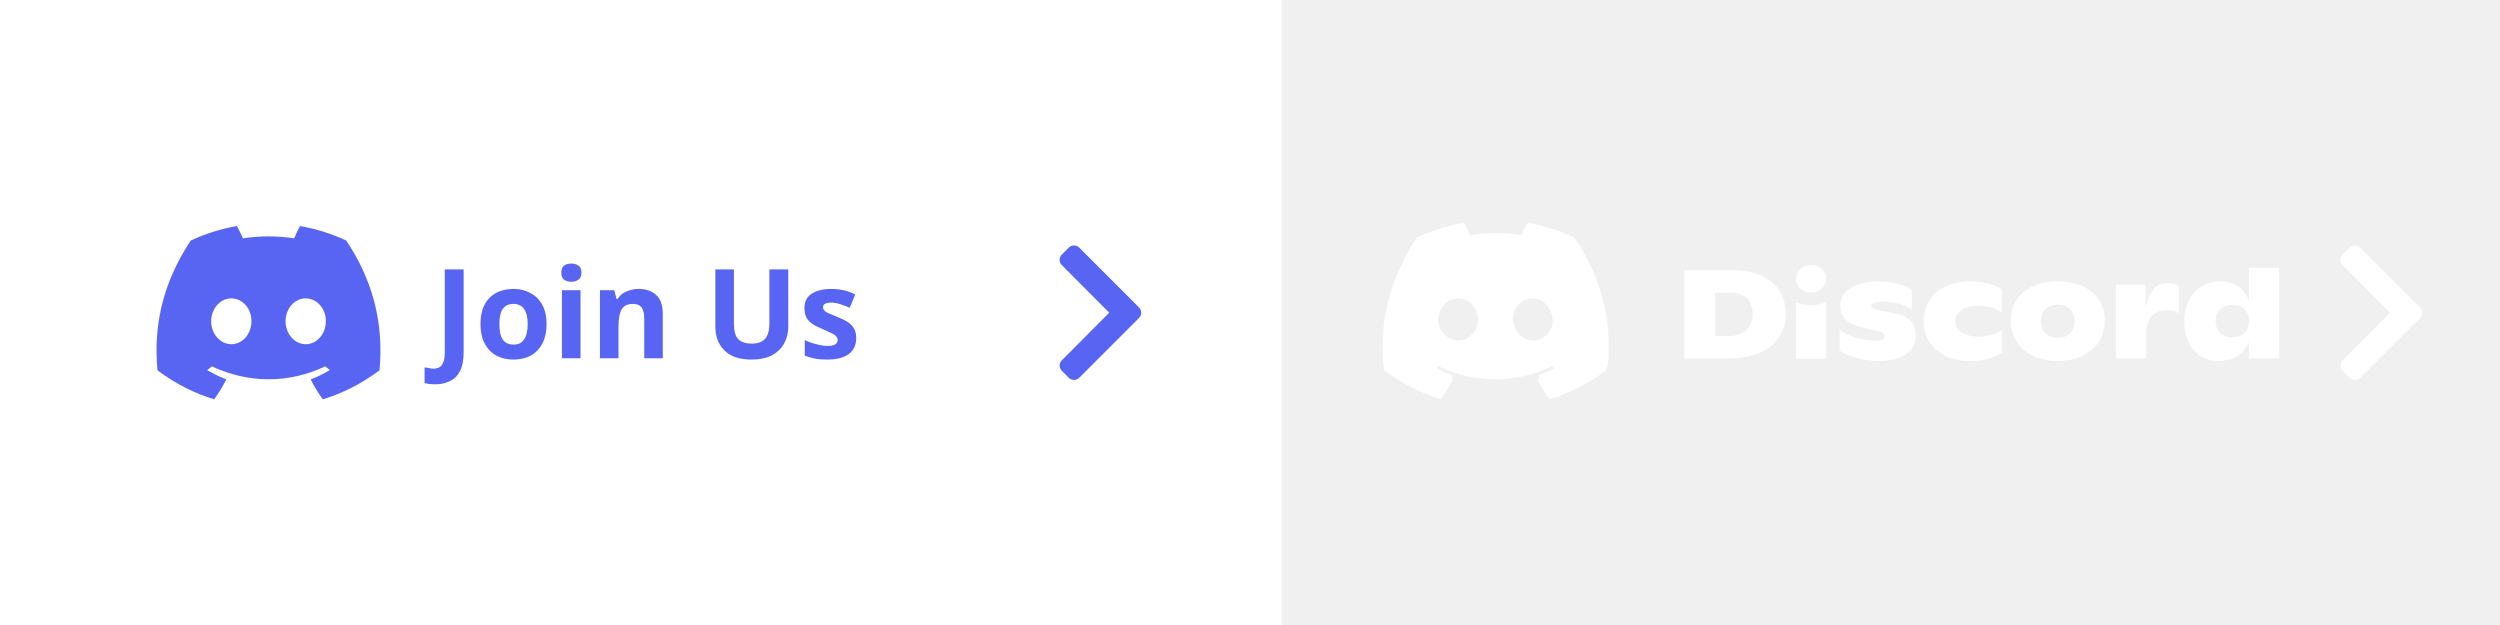
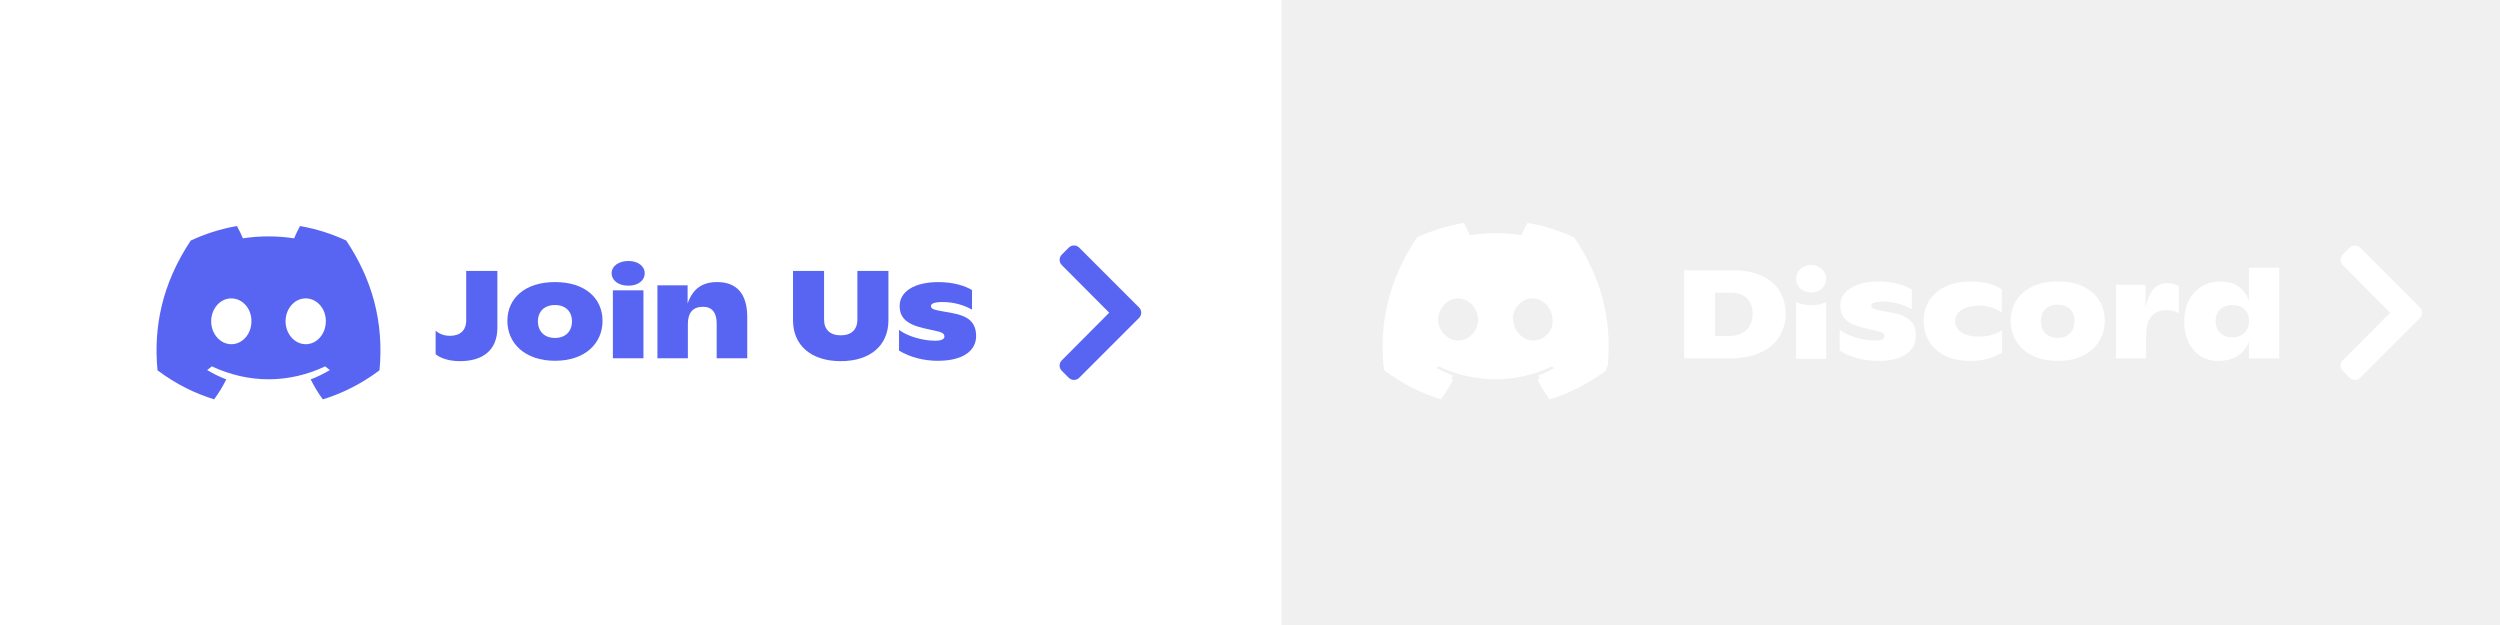
<svg xmlns="http://www.w3.org/2000/svg" width="120mm" height="30mm" viewBox="0 0 120 30" version="1.1" id="svg8" xml:space="preserve">
  <defs id="defs2">
    <rect x="75.82" y="98.266" width="25.123" height="7.884" id="rect953" />
    <rect x="75.82" y="98.266" width="25.123" height="7.884" id="rect953-0" />
    <rect x="75.82" y="98.266" width="25.123" height="7.884" id="rect968" />
    <clipPath id="clip0">
      <rect width="71" height="55" fill="white" id="rect716" />
    </clipPath>
    <clipPath id="clip0-9">
      <rect width="71" height="55" fill="white" id="rect852" />
    </clipPath>
    <clipPath id="clip0-6">
      <rect width="292" height="56.471" fill="white" transform="translate(0 11.7646)" id="rect159" />
    </clipPath>
    <clipPath id="clip1">
      <rect width="292" height="56.471" fill="white" transform="translate(0 11.7646)" id="rect162" />
    </clipPath>
    <clipPath id="clip0-65">
      <rect width="292" height="56.471" fill="white" transform="translate(0 11.7646)" id="rect338" />
    </clipPath>
    <clipPath clipPathUnits="userSpaceOnUse" id="clipPath405">
      <rect width="292" height="56.471" fill="#ffffff" id="rect407" x="-8.4424901e-06" y="11.765" style="stroke-width:1" />
    </clipPath>
    <clipPath clipPathUnits="userSpaceOnUse" id="clipPath409">
      <rect width="292" height="56.471" fill="#ffffff" id="rect411" x="-8.4424901e-06" y="11.765" style="stroke-width:1" />
    </clipPath>
    <clipPath clipPathUnits="userSpaceOnUse" id="clipPath413">
      <rect width="292" height="56.471" fill="#ffffff" id="rect415" x="-8.4424901e-06" y="11.765" style="stroke-width:1" />
    </clipPath>
    <clipPath clipPathUnits="userSpaceOnUse" id="clipPath417">
      <rect width="292" height="56.471" fill="#ffffff" id="rect419" x="-8.4424901e-06" y="11.765" style="stroke-width:1" />
    </clipPath>
    <clipPath clipPathUnits="userSpaceOnUse" id="clipPath421">
      <rect width="292" height="56.471" fill="#ffffff" id="rect423" x="-8.4424901e-06" y="11.765" style="stroke-width:1" />
    </clipPath>
    <clipPath clipPathUnits="userSpaceOnUse" id="clipPath425">
      <rect width="292" height="56.471" fill="#ffffff" id="rect427" x="-8.4424901e-06" y="11.765" style="stroke-width:1" />
    </clipPath>
    <clipPath clipPathUnits="userSpaceOnUse" id="clipPath429">
      <rect width="292" height="56.471" fill="#ffffff" id="rect431" x="-8.4424901e-06" y="11.765" style="stroke-width:1" />
    </clipPath>
    <clipPath clipPathUnits="userSpaceOnUse" id="clipPath433">
      <rect width="292" height="56.471" fill="#ffffff" id="rect435" x="-8.4424901e-06" y="11.765" style="stroke-width:1" />
    </clipPath>
    <clipPath clipPathUnits="userSpaceOnUse" id="clipPath437">
      <rect width="292" height="56.471" fill="#ffffff" id="rect439" x="-8.4424901e-06" y="11.765" style="stroke-width:1" />
    </clipPath>
  </defs>
  <g id="layer1" transform="translate(-52.23341,-75.88169)">
    <rect style="fill:#ffffff;fill-opacity:1;stroke-width:0.138;paint-order:stroke fill markers;stop-color:#000000" id="rect832" width="61.512" height="30" x="52.233" y="75.882" />
    <path id="path4789-6" class="" d="m 168.394,91.143 -2.873,2.873 c -0.139,0.139 -0.363,0.139 -0.502,0 l -0.335,-0.335 c -0.138,-0.138 -0.139,-0.362 -4.4e-4,-0.501 l 2.277,-2.288 -2.277,-2.287 c -0.138,-0.139 -0.138,-0.363 4.4e-4,-0.501 l 0.335,-0.335 c 0.139,-0.139 0.363,-0.139 0.502,0 l 2.873,2.873 c 0.139,0.139 0.139,0.363 0,0.502 z" style="fill:#ffffff;fill-opacity:1;stroke-width:0.015" />
    <path id="path4789-6-2" class="" d="m 106.909,91.142 -2.873,2.873 c -0.139,0.139 -0.363,0.139 -0.502,0 L 103.199,93.68 c -0.138,-0.138 -0.139,-0.362 -4.7e-4,-0.501 l 2.277,-2.288 -2.277,-2.287 c -0.138,-0.139 -0.138,-0.363 4.7e-4,-0.501 l 0.335,-0.335 c 0.139,-0.139 0.363,-0.139 0.502,0 l 2.873,2.873 c 0.139,0.139 0.139,0.363 0,0.502 z" style="fill:#5865f2;fill-opacity:1;stroke-width:0.015" />
    <g style="fill:none" id="g865" transform="matrix(0.1528338,0,0,0.1528338,118.5989,86.52296)">
      <path d="M 60.105,4.898 C 55.579,2.821 50.727,1.292 45.653,0.415 45.56,0.399 45.468,0.441 45.42,0.525 44.796,1.635 44.105,3.083 43.621,4.222 38.164,3.405 32.734,3.405 27.389,4.222 26.905,3.058 26.189,1.635 25.562,0.525 25.514,0.444 25.422,0.401 25.329,0.415 20.258,1.289 15.406,2.819 10.878,4.898 10.838,4.915 10.805,4.943 10.783,4.979 1.578,18.731 -0.944,32.144 0.293,45.391 c 0.006,0.065 0.042,0.127 0.092,0.166 6.073,4.46 11.956,7.167 17.729,8.962 0.092,0.028 0.19,-0.006 0.249,-0.082 1.366,-1.865 2.583,-3.832 3.627,-5.899 0.062,-0.121 0.003,-0.265 -0.123,-0.313 -1.931,-0.733 -3.77,-1.626 -5.538,-2.64 -0.14,-0.082 -0.151,-0.282 -0.022,-0.378 0.372,-0.279 0.745,-0.569 1.1,-0.862 0.064,-0.053 0.154,-0.065 0.23,-0.031 11.62,5.305 24.199,5.305 35.682,0 0.076,-0.037 0.165,-0.025 0.232,0.028 0.355,0.293 0.728,0.586 1.103,0.865 0.129,0.096 0.12,0.296 -0.02,0.378 -1.769,1.034 -3.607,1.907 -5.541,2.637 -0.126,0.048 -0.182,0.194 -0.12,0.316 1.066,2.065 2.284,4.032 3.624,5.897 0.056,0.079 0.157,0.113 0.249,0.085 5.801,-1.795 11.684,-4.502 17.757,-8.962 0.053,-0.039 0.087,-0.099 0.092,-0.163 C 72.175,30.079 68.215,16.776 60.197,4.982 60.177,4.943 60.144,4.915 60.105,4.898 Z M 23.726,37.325 c -3.498,0 -6.381,-3.212 -6.381,-7.156 0,-3.944 2.827,-7.156 6.381,-7.156 3.582,0 6.437,3.24 6.381,7.156 0,3.944 -2.827,7.156 -6.381,7.156 z m 23.592,0 c -3.498,0 -6.381,-3.212 -6.381,-7.156 0,-3.944 2.826,-7.156 6.381,-7.156 3.582,0 6.437,3.24 6.381,7.156 0,3.944 -2.799,7.156 -6.381,7.156 z" fill="#ffffff" id="path848" />
    </g>
    <g style="fill:none" id="g196" transform="matrix(0.1473298,0,0,0.1473298,118.6334,84.99851)">
      <g clip-path="url(#clip1)" id="g155">
        <path d="m 61.796,16.494 c -4.722,-2.209 -9.771,-3.815 -15.05,-4.729 -0.648,1.172 -1.406,2.749 -1.928,4.003 -5.612,-0.844 -11.171,-0.844 -16.68,0 -0.522,-1.254 -1.297,-2.831 -1.951,-4.003 -5.285,0.914 -10.339,2.526 -15.062,4.741 C 1.601,30.899 -0.981,44.934 0.31,58.771 6.627,63.488 12.749,66.354 18.768,68.229 c 1.486,-2.045 2.812,-4.22 3.953,-6.511 -2.175,-0.826 -4.257,-1.846 -6.225,-3.03 0.522,-0.387 1.033,-0.791 1.526,-1.207 12.003,5.614 25.045,5.614 36.905,0 0.499,0.416 1.01,0.821 1.526,1.207 -1.974,1.19 -4.062,2.209 -6.237,3.036 1.142,2.285 2.462,4.466 3.953,6.511 6.025,-1.875 12.153,-4.741 18.47,-9.464 C 74.155,42.731 70.052,28.824 61.796,16.494 Z m -37.439,33.767 c -3.603,0 -6.558,-3.364 -6.558,-7.46 0,-4.096 2.892,-7.466 6.558,-7.466 3.667,0 6.621,3.364 6.558,7.466 0.006,4.096 -2.892,7.46 -6.558,7.46 z m 24.236,0 c -3.603,0 -6.558,-3.364 -6.558,-7.46 0,-4.096 2.892,-7.466 6.558,-7.466 3.666,0 6.621,3.364 6.558,7.466 0,4.096 -2.892,7.46 -6.558,7.46 z" fill="#ffffff" id="path137" />
        <path d="m 98.029,26.171 h 15.664 c 3.776,0 6.966,0.604 9.583,1.805 2.61,1.201 4.567,2.877 5.864,5.022 1.296,2.145 1.95,4.6 1.95,7.367 0,2.708 -0.677,5.163 -2.031,7.361 -1.354,2.204 -3.414,3.944 -6.185,5.228 -2.771,1.283 -6.203,1.928 -10.305,1.928 H 98.029 Z m 14.379,21.414 c 2.542,0 4.499,-0.65 5.864,-1.946 1.366,-1.301 2.049,-3.071 2.049,-5.315 0,-2.08 -0.609,-3.739 -1.825,-4.981 -1.216,-1.242 -3.058,-1.869 -5.52,-1.869 h -4.9 v 14.112 z" fill="#ffffff" id="path139" />
        <path d="m 154.541,54.846 c -2.169,-0.574 -4.126,-1.407 -5.864,-2.502 v -6.81 c 1.314,1.037 3.075,1.893 5.284,2.567 2.209,0.668 4.344,1.002 6.409,1.002 0.964,0 1.693,-0.129 2.186,-0.387 0.494,-0.258 0.741,-0.568 0.741,-0.926 0,-0.41 -0.132,-0.75 -0.402,-1.026 -0.27,-0.275 -0.792,-0.504 -1.566,-0.697 l -4.82,-1.108 c -2.76,-0.656 -4.717,-1.565 -5.881,-2.731 -1.165,-1.16 -1.745,-2.684 -1.745,-4.571 0,-1.588 0.505,-2.965 1.527,-4.143 1.015,-1.178 2.461,-2.086 4.337,-2.725 1.877,-0.645 4.068,-0.967 6.587,-0.967 2.249,0 4.309,0.246 6.186,0.738 1.876,0.492 3.425,1.119 4.659,1.887 v 6.441 c -1.263,-0.768 -2.709,-1.371 -4.361,-1.829 -1.647,-0.451 -3.339,-0.674 -5.084,-0.674 -2.519,0 -3.775,0.44 -3.775,1.313 0,0.41 0.195,0.715 0.585,0.92 0.39,0.205 1.107,0.416 2.146,0.639 l 4.016,0.738 c 2.623,0.463 4.579,1.278 5.864,2.438 1.286,1.16 1.928,2.877 1.928,5.151 0,2.491 -1.061,4.466 -3.19,5.931 -2.129,1.465 -5.147,2.198 -9.06,2.198 -2.301,-0.006 -4.538,-0.293 -6.707,-0.867 z" fill="#ffffff" id="path141" />
        <path d="m 182.978,53.984 c -2.3,-1.149 -4.039,-2.708 -5.198,-4.677 -1.159,-1.969 -1.744,-4.184 -1.744,-6.646 0,-2.461 0.602,-4.665 1.807,-6.605 1.205,-1.94 2.972,-3.463 5.302,-4.571 2.329,-1.108 5.112,-1.659 8.354,-1.659 4.016,0 7.35,0.862 10.001,2.584 v 7.507 c -0.935,-0.656 -2.026,-1.19 -3.271,-1.6 -1.245,-0.41 -2.576,-0.615 -3.999,-0.615 -2.49,0 -4.435,0.463 -5.841,1.395 -1.406,0.932 -2.111,2.145 -2.111,3.651 0,1.477 0.682,2.684 2.048,3.634 1.366,0.944 3.345,1.418 5.944,1.418 1.337,0 2.657,-0.199 3.959,-0.592 1.297,-0.399 2.416,-0.885 3.351,-1.459 v 7.261 c -2.943,1.805 -6.357,2.708 -10.242,2.708 -3.27,-0.012 -6.059,-0.586 -8.36,-1.735 z" fill="#ffffff" id="path143" />
        <path d="m 211.518,53.984 c -2.318,-1.149 -4.085,-2.719 -5.302,-4.718 -1.216,-1.998 -1.83,-4.225 -1.83,-6.687 0,-2.461 0.608,-4.659 1.83,-6.587 1.222,-1.928 2.978,-3.44 5.285,-4.536 2.3,-1.096 5.049,-1.641 8.233,-1.641 3.185,0 5.933,0.545 8.234,1.641 2.301,1.096 4.057,2.596 5.262,4.513 1.205,1.916 1.807,4.114 1.807,6.605 0,2.461 -0.602,4.688 -1.807,6.687 -1.205,1.998 -2.967,3.569 -5.285,4.718 -2.318,1.149 -5.055,1.723 -8.216,1.723 -3.162,0 -5.899,-0.569 -8.211,-1.717 z m 12.204,-7.279 c 0.976,-0.996 1.469,-2.315 1.469,-3.956 0,-1.641 -0.488,-2.948 -1.469,-3.915 -0.975,-0.973 -2.307,-1.459 -3.993,-1.459 -1.716,0 -3.059,0.486 -4.04,1.459 -0.975,0.973 -1.463,2.274 -1.463,3.915 0,1.641 0.488,2.959 1.463,3.956 0.976,0.996 2.324,1.5 4.04,1.5 1.686,-0.006 3.018,-0.504 3.993,-1.5 z" fill="#ffffff" id="path145" />
        <path d="m 259.17,31.34 v 8.861 c -1.021,-0.686 -2.341,-1.026 -3.976,-1.026 -2.141,0 -3.793,0.662 -4.941,1.987 -1.153,1.325 -1.727,3.387 -1.727,6.177 v 7.548 h -9.84 V 30.888 h 9.64 v 7.63 c 0.533,-2.79 1.4,-4.846 2.593,-6.177 1.188,-1.324 2.725,-1.987 4.596,-1.987 1.417,0 2.634,0.328 3.655,0.985 z" fill="#ffffff" id="path147" />
        <path d="m 291.864,25.35 v 29.536 h -9.841 v -5.374 c -0.832,2.022 -2.094,3.563 -3.792,4.618 -1.699,1.049 -3.799,1.577 -6.289,1.577 -2.226,0 -4.165,-0.551 -5.824,-1.659 -1.658,-1.108 -2.937,-2.625 -3.838,-4.553 -0.895,-1.928 -1.349,-4.108 -1.349,-6.546 -0.028,-2.514 0.448,-4.77 1.429,-6.769 0.976,-1.998 2.358,-3.557 4.137,-4.677 1.779,-1.119 3.81,-1.682 6.088,-1.682 4.688,0 7.832,2.08 9.438,6.235 V 25.35 Z m -11.309,21.191 c 1.004,-0.996 1.503,-2.291 1.503,-3.874 0,-1.53 -0.488,-2.778 -1.463,-3.733 -0.976,-0.955 -2.313,-1.436 -3.994,-1.436 -1.658,0 -2.983,0.486 -3.976,1.459 -0.993,0.973 -1.486,2.233 -1.486,3.792 0,1.559 0.493,2.831 1.486,3.815 0.993,0.985 2.301,1.477 3.936,1.477 1.658,-0.006 2.989,-0.504 3.994,-1.5 z" fill="#ffffff" id="path149" />
        <path d="m 139.382,33.443 c 2.709,0 4.906,-2.015 4.906,-4.501 0,-2.486 -2.197,-4.501 -4.906,-4.501 -2.71,0 -4.906,2.015 -4.906,4.501 0,2.486 2.196,4.501 4.906,4.501 z" fill="#ffffff" id="path151" />
        <path d="m 134.472,36.544 c 3.006,1.324 6.736,1.383 9.811,0 v 18.472 h -9.811 z" fill="#ffffff" id="path153" />
      </g>
    </g>
    <path d="m 61.796,16.494 c -4.722,-2.209 -9.771,-3.815 -15.05,-4.729 -0.648,1.172 -1.406,2.749 -1.928,4.003 -5.612,-0.844 -11.171,-0.844 -16.68,0 -0.522,-1.254 -1.297,-2.831 -1.951,-4.003 -5.285,0.914 -10.339,2.526 -15.062,4.741 C 1.601,30.899 -0.981,44.934 0.31,58.771 6.627,63.488 12.749,66.354 18.768,68.229 c 1.486,-2.045 2.812,-4.22 3.953,-6.511 -2.175,-0.826 -4.257,-1.846 -6.225,-3.03 0.522,-0.387 1.033,-0.791 1.526,-1.207 12.003,5.614 25.045,5.614 36.905,0 0.499,0.416 1.01,0.821 1.526,1.207 -1.974,1.19 -4.062,2.209 -6.237,3.036 1.142,2.285 2.462,4.466 3.953,6.511 6.025,-1.875 12.153,-4.741 18.47,-9.464 C 74.155,42.731 70.052,28.824 61.796,16.494 Z m -37.439,33.767 c -3.603,0 -6.558,-3.364 -6.558,-7.46 0,-4.096 2.892,-7.466 6.558,-7.466 3.667,0 6.621,3.364 6.558,7.466 0.006,4.096 -2.892,7.46 -6.558,7.46 z m 24.236,0 c -3.603,0 -6.558,-3.364 -6.558,-7.46 0,-4.096 2.892,-7.466 6.558,-7.466 3.666,0 6.621,3.364 6.558,7.466 0,4.096 -2.892,7.46 -6.558,7.46 z" fill="#5865f2" id="path316" transform="matrix(0.1473289,0,0,0.1473333,59.74773,84.99837)" clip-path="url(#clipPath437)" />
-     <text xml:space="preserve" style="font-style:normal;font-variant:normal;font-weight:bold;font-stretch:ultra-expanded;font-size:5.987px;font-family:'ABC Ginto Nord Bold';-inkscape-font-specification:'ABC Ginto Nord Bold,  Bold Ultra-Expanded';fill:#5865f2;stroke-width:0.264;fill-opacity:1" x="73.049" y="93.08" id="text232">
-       <tspan id="tspan230" style="font-style:normal;font-variant:normal;font-weight:bold;font-stretch:ultra-expanded;font-size:5.987px;font-family:'ABC Ginto Nord Bold';-inkscape-font-specification:'ABC Ginto Nord Bold,  Bold Ultra-Expanded';stroke-width:0.264;fill:#5865f2;fill-opacity:1" x="73.049" y="93.08">Join Us</tspan>
-     </text>
+     <g aria-label="Join Us" id="text232" style="font-weight:bold;font-stretch:ultra-expanded;font-size:5.987px;font-family:'ABC Ginto Nord Bold';-inkscape-font-specification:'ABC Ginto Nord Bold,  Bold Ultra-Expanded';fill:#5865f2;stroke-width:0.264">
+       <path d="m 74.306,93.217 c 1.06,0 1.802,-0.485 1.802,-1.617 v -2.712 h -1.497 v 2.377 c 0,0.485 -0.305,0.736 -0.772,0.736 -0.347,0 -0.563,-0.132 -0.695,-0.245 v 1.126 c 0.186,0.168 0.605,0.335 1.162,0.335 z" id="path427" />
+       <path d="m 78.874,93.199 c 1.455,0 2.281,-0.844 2.281,-1.916 0,-1.078 -0.826,-1.862 -2.281,-1.862 -1.455,0 -2.287,0.79 -2.287,1.862 0,1.066 0.832,1.916 2.287,1.916 z m 0,-1.096 c -0.515,0 -0.82,-0.323 -0.82,-0.796 0,-0.473 0.305,-0.784 0.82,-0.784 0.509,0 0.814,0.311 0.814,0.784 0,0.473 -0.305,0.796 -0.814,0.796 z" id="path429" />
+       <path d="m 82.395,89.595 c 0.461,0 0.784,-0.245 0.784,-0.599 0,-0.341 -0.323,-0.587 -0.784,-0.587 -0.467,0 -0.802,0.245 -0.802,0.587 0,0.353 0.335,0.599 0.802,0.599 z m 0.724,3.485 V 89.817 H 81.652 v 3.263 z" id="path431" />
+       <path d="m 86.658,89.421 c -0.73,0 -1.174,0.329 -1.419,1.03 v -0.874 h -1.449 v 3.503 h 1.461 v -1.647 c 0,-0.545 0.245,-0.826 0.724,-0.826 0.431,0 0.659,0.275 0.659,0.802 v 1.67 h 1.467 v -1.982 c 0,-1.102 -0.497,-1.676 -1.443,-1.676 z" id="path433" />
+       <path d="m 92.591,93.217 c 1.407,0 2.287,-0.748 2.287,-1.964 v -2.365 h -1.491 v 2.335 c 0,0.485 -0.293,0.754 -0.796,0.754 -0.509,0 -0.802,-0.269 -0.802,-0.754 v -2.335 h -1.491 v 2.365 c 0,1.215 0.88,1.964 2.293,1.964 z" id="path435" />
+       <path d="m 97.261,93.199 c 1.191,0 1.826,-0.479 1.826,-1.185 0,-0.695 -0.419,-0.976 -1.162,-1.108 L 97.327,90.799 c -0.287,-0.06 -0.407,-0.096 -0.407,-0.228 0,-0.12 0.162,-0.192 0.563,-0.192 0.539,0 1.048,0.156 1.407,0.365 V 89.805 c -0.341,-0.21 -0.91,-0.383 -1.617,-0.383 -1.138,0 -1.856,0.449 -1.856,1.144 0,0.533 0.293,0.868 1.138,1.066 l 0.718,0.162 c 0.245,0.06 0.293,0.144 0.293,0.251 0,0.096 -0.126,0.192 -0.437,0.192 -0.611,0 -1.347,-0.216 -1.742,-0.521 v 0.994 c 0.521,0.317 1.185,0.491 1.874,0.491 z" id="path437" />
+     </g>
  </g>
  <style id="style834">.st0{fill:#FFFFFF;}</style>
</svg>
